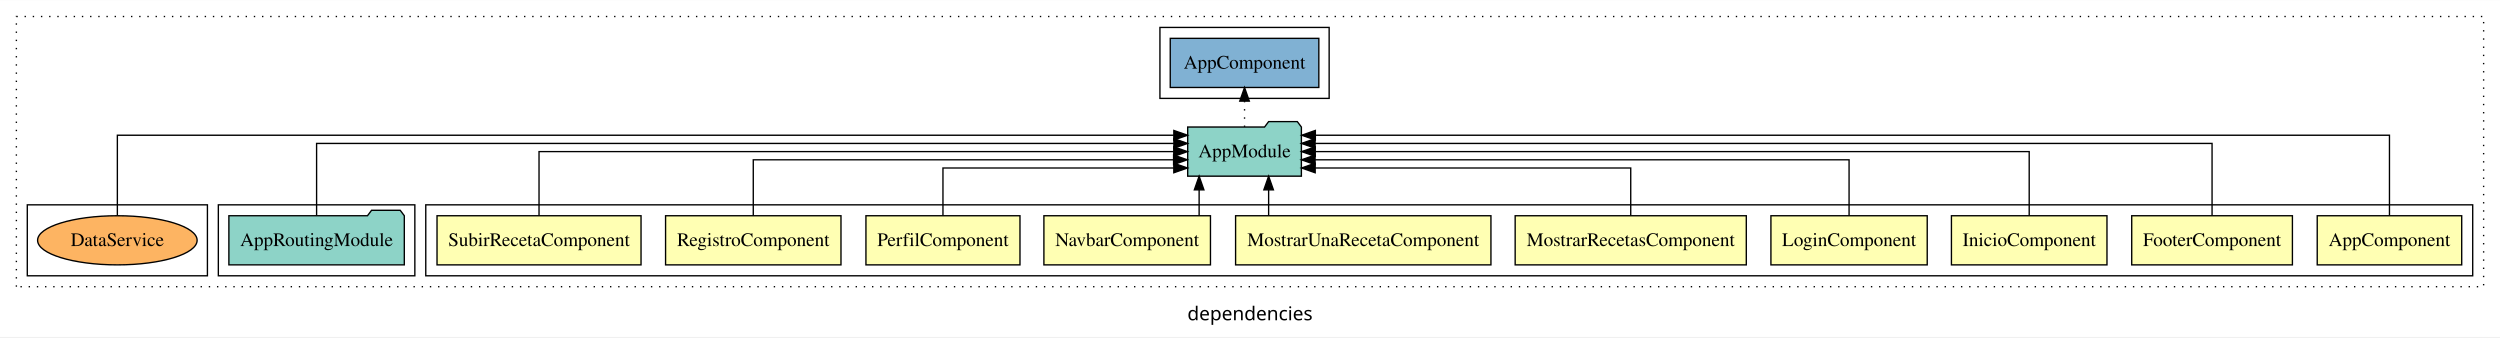
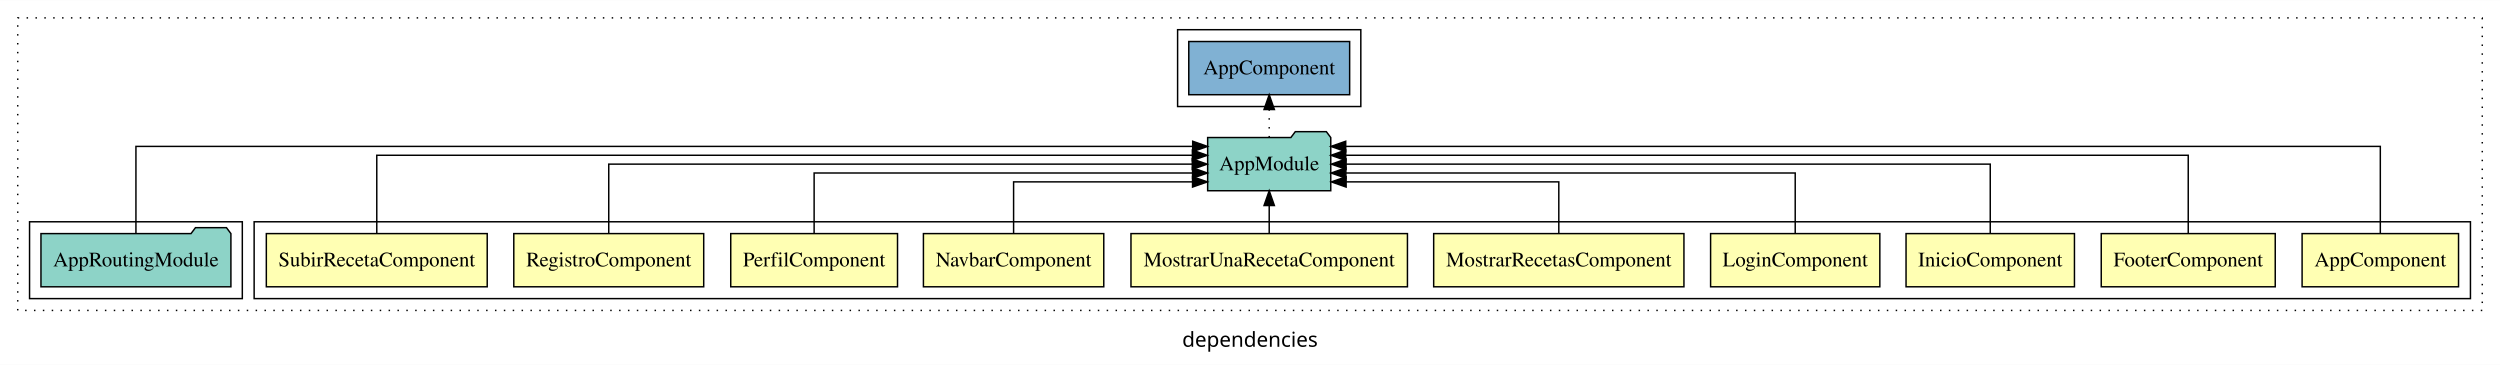
- <svg xmlns="http://www.w3.org/2000/svg" width="1832pt" height="247pt" viewBox="0.00 0.00 1832.00 246.80">
+ <svg xmlns="http://www.w3.org/2000/svg" width="1692pt" height="247pt" viewBox="0.00 0.00 1692.00 246.80">
  <g id="graph0" class="graph" transform="scale(1 1) rotate(0) translate(4 242.8)">
-     <polygon fill="white" stroke="transparent" points="-4,4 -4,-242.8 1828,-242.8 1828,4 -4,4" />
-     <text text-anchor="middle" x="912" y="-8.2" font-family="sans-serif" font-size="14.00">dependencies</text>
+     <polygon fill="white" stroke="transparent" points="-4,4 -4,-242.8 1688,-242.8 1688,4 -4,4" />
+     <text text-anchor="middle" x="842" y="-8.2" font-family="sans-serif" font-size="14.00">dependencies</text>
    <g id="clust1" class="cluster">
-       <polygon fill="none" stroke="black" stroke-dasharray="1,5" points="8,-32.8 8,-230.8 1816,-230.8 1816,-32.8 8,-32.8" />
+       <polygon fill="none" stroke="black" stroke-dasharray="1,5" points="8,-32.8 8,-230.8 1676,-230.8 1676,-32.8 8,-32.8" />
    </g>
    <g id="clust2" class="cluster">
-       <polygon fill="none" stroke="black" points="308,-40.8 308,-92.8 1808,-92.8 1808,-40.8 308,-40.8" />
+       <polygon fill="none" stroke="black" points="168,-40.8 168,-92.8 1668,-92.8 1668,-40.8 168,-40.8" />
+     </g>
+     <g id="clust15" class="cluster">
+       <polygon fill="none" stroke="black" points="793,-170.8 793,-222.8 917,-222.8 917,-170.8 793,-170.8" />
    </g>
    <g id="clust13" class="cluster">
-       <polygon fill="none" stroke="black" points="156,-40.8 156,-92.8 300,-92.8 300,-40.8 156,-40.8" />
-     </g>
-     <g id="clust15" class="cluster">
-       <polygon fill="none" stroke="black" points="846,-170.8 846,-222.8 970,-222.8 970,-170.8 846,-170.8" />
-     </g>
-     <g id="clust16" class="cluster">
-       <polygon fill="none" stroke="black" points="16,-40.8 16,-92.8 148,-92.8 148,-40.8 16,-40.8" />
+       <polygon fill="none" stroke="black" points="16,-40.8 16,-92.8 160,-92.8 160,-40.8 16,-40.8" />
    </g>
    <g id="node1" class="node">
-       <polygon fill="#ffffb3" stroke="black" points="1799.94,-84.8 1694.06,-84.8 1694.06,-48.8 1799.94,-48.8 1799.94,-84.8" />
-       <text text-anchor="middle" x="1747" y="-62.6" font-family="Times,serif" font-size="14.00">AppComponent</text>
+       <polygon fill="#ffffb3" stroke="black" points="1659.94,-84.8 1554.06,-84.8 1554.06,-48.8 1659.94,-48.8 1659.94,-84.8" />
+       <text text-anchor="middle" x="1607" y="-62.6" font-family="Times,serif" font-size="14.00">AppComponent</text>
    </g>
    <g id="node11" class="node">
-       <polygon fill="#8dd3c7" stroke="black" points="949.66,-149.8 946.66,-153.8 925.66,-153.8 922.66,-149.8 866.34,-149.8 866.34,-113.8 949.66,-113.8 949.66,-149.8" />
-       <text text-anchor="middle" x="908" y="-127.6" font-family="Times,serif" font-size="14.00">AppModule</text>
+       <polygon fill="#8dd3c7" stroke="black" points="896.66,-149.8 893.66,-153.8 872.66,-153.8 869.66,-149.8 813.34,-149.8 813.34,-113.8 896.66,-113.8 896.66,-149.8" />
+       <text text-anchor="middle" x="855" y="-127.6" font-family="Times,serif" font-size="14.00">AppModule</text>
    </g>
    <g id="edge1" class="edge">
-       <path fill="none" stroke="black" d="M1747,-85.05C1747,-107.82 1747,-143.8 1747,-143.8 1747,-143.8 959.89,-143.8 959.89,-143.8" />
-       <polygon fill="black" stroke="black" points="959.89,-140.3 949.89,-143.8 959.89,-147.3 959.89,-140.3" />
+       <path fill="none" stroke="black" d="M1607,-85.05C1607,-107.82 1607,-143.8 1607,-143.8 1607,-143.8 906.77,-143.8 906.77,-143.8" />
+       <polygon fill="black" stroke="black" points="906.77,-140.3 896.77,-143.8 906.77,-147.3 906.77,-140.3" />
    </g>
    <g id="node2" class="node">
-       <polygon fill="#ffffb3" stroke="black" points="1675.88,-84.8 1558.12,-84.8 1558.12,-48.8 1675.88,-48.8 1675.88,-84.8" />
-       <text text-anchor="middle" x="1617" y="-62.6" font-family="Times,serif" font-size="14.00">FooterComponent</text>
+       <polygon fill="#ffffb3" stroke="black" points="1535.88,-84.8 1418.12,-84.8 1418.12,-48.8 1535.88,-48.8 1535.88,-84.8" />
+       <text text-anchor="middle" x="1477" y="-62.6" font-family="Times,serif" font-size="14.00">FooterComponent</text>
    </g>
    <g id="edge2" class="edge">
-       <path fill="none" stroke="black" d="M1617,-85.08C1617,-106.12 1617,-137.8 1617,-137.8 1617,-137.8 959.7,-137.8 959.7,-137.8" />
-       <polygon fill="black" stroke="black" points="959.7,-134.3 949.7,-137.8 959.7,-141.3 959.7,-134.3" />
+       <path fill="none" stroke="black" d="M1477,-85.08C1477,-106.12 1477,-137.8 1477,-137.8 1477,-137.8 906.78,-137.8 906.78,-137.8" />
+       <polygon fill="black" stroke="black" points="906.78,-134.3 896.78,-137.8 906.78,-141.3 906.78,-134.3" />
    </g>
    <g id="node3" class="node">
-       <polygon fill="#ffffb3" stroke="black" points="1539.99,-84.8 1426.01,-84.8 1426.01,-48.8 1539.99,-48.8 1539.99,-84.8" />
-       <text text-anchor="middle" x="1483" y="-62.6" font-family="Times,serif" font-size="14.00">InicioComponent</text>
+       <polygon fill="#ffffb3" stroke="black" points="1399.99,-84.8 1286.01,-84.8 1286.01,-48.8 1399.99,-48.8 1399.99,-84.8" />
+       <text text-anchor="middle" x="1343" y="-62.6" font-family="Times,serif" font-size="14.00">InicioComponent</text>
    </g>
    <g id="edge3" class="edge">
-       <path fill="none" stroke="black" d="M1483,-84.91C1483,-104.14 1483,-131.8 1483,-131.8 1483,-131.8 959.82,-131.8 959.82,-131.8" />
-       <polygon fill="black" stroke="black" points="959.82,-128.3 949.82,-131.8 959.82,-135.3 959.82,-128.3" />
+       <path fill="none" stroke="black" d="M1343,-84.91C1343,-104.14 1343,-131.8 1343,-131.8 1343,-131.8 907.03,-131.8 907.03,-131.8" />
+       <polygon fill="black" stroke="black" points="907.03,-128.3 897.03,-131.8 907.03,-135.3 907.03,-128.3" />
    </g>
    <g id="node4" class="node">
-       <polygon fill="#ffffb3" stroke="black" points="1408.27,-84.8 1293.73,-84.8 1293.73,-48.8 1408.27,-48.8 1408.27,-84.8" />
-       <text text-anchor="middle" x="1351" y="-62.6" font-family="Times,serif" font-size="14.00">LoginComponent</text>
+       <polygon fill="#ffffb3" stroke="black" points="1268.27,-84.8 1153.73,-84.8 1153.73,-48.8 1268.27,-48.8 1268.27,-84.8" />
+       <text text-anchor="middle" x="1211" y="-62.6" font-family="Times,serif" font-size="14.00">LoginComponent</text>
    </g>
    <g id="edge4" class="edge">
-       <path fill="none" stroke="black" d="M1351,-84.82C1351,-102.17 1351,-125.8 1351,-125.8 1351,-125.8 959.68,-125.8 959.68,-125.8" />
-       <polygon fill="black" stroke="black" points="959.68,-122.3 949.68,-125.8 959.68,-129.3 959.68,-122.3" />
+       <path fill="none" stroke="black" d="M1211,-84.82C1211,-102.17 1211,-125.8 1211,-125.8 1211,-125.8 906.88,-125.8 906.88,-125.8" />
+       <polygon fill="black" stroke="black" points="906.88,-122.3 896.88,-125.8 906.88,-129.3 906.88,-122.3" />
    </g>
    <g id="node5" class="node">
-       <polygon fill="#ffffb3" stroke="black" points="1275.69,-84.8 1106.31,-84.8 1106.31,-48.8 1275.69,-48.8 1275.69,-84.8" />
-       <text text-anchor="middle" x="1191" y="-62.6" font-family="Times,serif" font-size="14.00">MostrarRecetasComponent</text>
+       <polygon fill="#ffffb3" stroke="black" points="1135.69,-84.8 966.31,-84.8 966.31,-48.8 1135.69,-48.8 1135.69,-84.8" />
+       <text text-anchor="middle" x="1051" y="-62.6" font-family="Times,serif" font-size="14.00">MostrarRecetasComponent</text>
    </g>
    <g id="edge5" class="edge">
-       <path fill="none" stroke="black" d="M1191,-85.04C1191,-100.37 1191,-119.8 1191,-119.8 1191,-119.8 959.76,-119.8 959.76,-119.8" />
-       <polygon fill="black" stroke="black" points="959.76,-116.3 949.76,-119.8 959.76,-123.3 959.76,-116.3" />
+       <path fill="none" stroke="black" d="M1051,-85.04C1051,-100.37 1051,-119.8 1051,-119.8 1051,-119.8 907.05,-119.8 907.05,-119.8" />
+       <polygon fill="black" stroke="black" points="907.05,-116.3 897.05,-119.8 907.05,-123.3 907.05,-116.3" />
    </g>
    <g id="node6" class="node">
-       <polygon fill="#ffffb3" stroke="black" points="1088.56,-84.8 901.44,-84.8 901.44,-48.8 1088.56,-48.8 1088.56,-84.8" />
-       <text text-anchor="middle" x="995" y="-62.6" font-family="Times,serif" font-size="14.00">MostrarUnaRecetaComponent</text>
+       <polygon fill="#ffffb3" stroke="black" points="948.56,-84.8 761.44,-84.8 761.44,-48.8 948.56,-48.8 948.56,-84.8" />
+       <text text-anchor="middle" x="855" y="-62.6" font-family="Times,serif" font-size="14.00">MostrarUnaRecetaComponent</text>
    </g>
    <g id="edge6" class="edge">
-       <path fill="none" stroke="black" d="M925.65,-84.91C925.65,-84.91 925.65,-103.79 925.65,-103.79" />
-       <polygon fill="black" stroke="black" points="922.15,-103.79 925.65,-113.79 929.15,-103.79 922.15,-103.79" />
+       <path fill="none" stroke="black" d="M855,-84.91C855,-84.91 855,-103.79 855,-103.79" />
+       <polygon fill="black" stroke="black" points="851.5,-103.79 855,-113.79 858.5,-103.79 851.5,-103.79" />
    </g>
    <g id="node7" class="node">
-       <polygon fill="#ffffb3" stroke="black" points="883.03,-84.8 760.97,-84.8 760.97,-48.8 883.03,-48.8 883.03,-84.8" />
-       <text text-anchor="middle" x="822" y="-62.6" font-family="Times,serif" font-size="14.00">NavbarComponent</text>
+       <polygon fill="#ffffb3" stroke="black" points="743.03,-84.8 620.97,-84.8 620.97,-48.8 743.03,-48.8 743.03,-84.8" />
+       <text text-anchor="middle" x="682" y="-62.6" font-family="Times,serif" font-size="14.00">NavbarComponent</text>
    </g>
    <g id="edge7" class="edge">
-       <path fill="none" stroke="black" d="M874.72,-84.91C874.72,-84.91 874.72,-103.79 874.72,-103.79" />
-       <polygon fill="black" stroke="black" points="871.22,-103.79 874.72,-113.79 878.22,-103.79 871.22,-103.79" />
+       <path fill="none" stroke="black" d="M682,-85.04C682,-100.37 682,-119.8 682,-119.8 682,-119.8 803.12,-119.8 803.12,-119.8" />
+       <polygon fill="black" stroke="black" points="803.12,-123.3 813.12,-119.8 803.12,-116.3 803.12,-123.3" />
    </g>
    <g id="node8" class="node">
-       <polygon fill="#ffffb3" stroke="black" points="743.44,-84.8 630.56,-84.8 630.56,-48.8 743.44,-48.8 743.44,-84.8" />
-       <text text-anchor="middle" x="687" y="-62.6" font-family="Times,serif" font-size="14.00">PerfilComponent</text>
+       <polygon fill="#ffffb3" stroke="black" points="603.44,-84.8 490.56,-84.8 490.56,-48.8 603.44,-48.8 603.44,-84.8" />
+       <text text-anchor="middle" x="547" y="-62.6" font-family="Times,serif" font-size="14.00">PerfilComponent</text>
    </g>
    <g id="edge8" class="edge">
-       <path fill="none" stroke="black" d="M687,-85.04C687,-100.37 687,-119.8 687,-119.8 687,-119.8 856.17,-119.8 856.17,-119.8" />
-       <polygon fill="black" stroke="black" points="856.17,-123.3 866.17,-119.8 856.17,-116.3 856.17,-123.3" />
+       <path fill="none" stroke="black" d="M547,-84.82C547,-102.17 547,-125.8 547,-125.8 547,-125.8 803.14,-125.8 803.14,-125.8" />
+       <polygon fill="black" stroke="black" points="803.14,-129.3 813.14,-125.8 803.14,-122.3 803.14,-129.3" />
    </g>
    <g id="node9" class="node">
-       <polygon fill="#ffffb3" stroke="black" points="612.27,-84.8 483.73,-84.8 483.73,-48.8 612.27,-48.8 612.27,-84.8" />
-       <text text-anchor="middle" x="548" y="-62.6" font-family="Times,serif" font-size="14.00">RegistroComponent</text>
+       <polygon fill="#ffffb3" stroke="black" points="472.27,-84.8 343.73,-84.8 343.73,-48.8 472.27,-48.8 472.27,-84.8" />
+       <text text-anchor="middle" x="408" y="-62.6" font-family="Times,serif" font-size="14.00">RegistroComponent</text>
    </g>
    <g id="edge9" class="edge">
-       <path fill="none" stroke="black" d="M548,-84.82C548,-102.17 548,-125.8 548,-125.8 548,-125.8 856,-125.8 856,-125.8" />
-       <polygon fill="black" stroke="black" points="856,-129.3 866,-125.8 856,-122.3 856,-129.3" />
+       <path fill="none" stroke="black" d="M408,-84.91C408,-104.14 408,-131.8 408,-131.8 408,-131.8 802.95,-131.8 802.95,-131.8" />
+       <polygon fill="black" stroke="black" points="802.95,-135.3 812.95,-131.8 802.95,-128.3 802.95,-135.3" />
    </g>
    <g id="node10" class="node">
-       <polygon fill="#ffffb3" stroke="black" points="465.75,-84.8 316.25,-84.8 316.25,-48.8 465.75,-48.8 465.75,-84.8" />
-       <text text-anchor="middle" x="391" y="-62.6" font-family="Times,serif" font-size="14.00">SubirRecetaComponent</text>
+       <polygon fill="#ffffb3" stroke="black" points="325.75,-84.8 176.25,-84.8 176.25,-48.8 325.75,-48.8 325.75,-84.8" />
+       <text text-anchor="middle" x="251" y="-62.6" font-family="Times,serif" font-size="14.00">SubirRecetaComponent</text>
    </g>
    <g id="edge10" class="edge">
-       <path fill="none" stroke="black" d="M391,-84.91C391,-104.14 391,-131.8 391,-131.8 391,-131.8 856.13,-131.8 856.13,-131.8" />
-       <polygon fill="black" stroke="black" points="856.13,-135.3 866.13,-131.8 856.13,-128.3 856.13,-135.3" />
+       <path fill="none" stroke="black" d="M251,-85.08C251,-106.12 251,-137.8 251,-137.8 251,-137.8 803.01,-137.8 803.01,-137.8" />
+       <polygon fill="black" stroke="black" points="803.01,-141.3 813.01,-137.8 803.01,-134.3 803.01,-141.3" />
    </g>
    <g id="node13" class="node">
-       <polygon fill="#80b1d3" stroke="black" points="962.44,-214.8 853.56,-214.8 853.56,-178.8 962.44,-178.8 962.44,-214.8" />
-       <text text-anchor="middle" x="908" y="-192.6" font-family="Times,serif" font-size="14.00">AppComponent </text>
+       <polygon fill="#80b1d3" stroke="black" points="909.44,-214.8 800.56,-214.8 800.56,-178.8 909.44,-178.8 909.44,-214.8" />
+       <text text-anchor="middle" x="855" y="-192.6" font-family="Times,serif" font-size="14.00">AppComponent </text>
    </g>
    <g id="edge12" class="edge">
-       <path fill="none" stroke="black" stroke-dasharray="1,5" d="M908,-149.91C908,-149.91 908,-168.79 908,-168.79" />
-       <polygon fill="black" stroke="black" points="904.5,-168.79 908,-178.79 911.5,-168.79 904.5,-168.79" />
+       <path fill="none" stroke="black" stroke-dasharray="1,5" d="M855,-149.91C855,-149.91 855,-168.79 855,-168.79" />
+       <polygon fill="black" stroke="black" points="851.5,-168.79 855,-178.79 858.5,-168.79 851.5,-168.79" />
    </g>
    <g id="node12" class="node">
-       <polygon fill="#8dd3c7" stroke="black" points="292.28,-84.8 289.28,-88.8 268.28,-88.8 265.28,-84.8 163.72,-84.8 163.72,-48.8 292.28,-48.8 292.28,-84.8" />
-       <text text-anchor="middle" x="228" y="-62.6" font-family="Times,serif" font-size="14.00">AppRoutingModule</text>
+       <polygon fill="#8dd3c7" stroke="black" points="152.28,-84.8 149.28,-88.8 128.28,-88.8 125.28,-84.8 23.72,-84.8 23.72,-48.8 152.28,-48.8 152.28,-84.8" />
+       <text text-anchor="middle" x="88" y="-62.6" font-family="Times,serif" font-size="14.00">AppRoutingModule</text>
    </g>
    <g id="edge11" class="edge">
-       <path fill="none" stroke="black" d="M228,-85.08C228,-106.12 228,-137.8 228,-137.8 228,-137.8 856.23,-137.8 856.23,-137.8" />
-       <polygon fill="black" stroke="black" points="856.23,-141.3 866.23,-137.8 856.23,-134.3 856.23,-141.3" />
-     </g>
-     <g id="node14" class="node">
-       <ellipse fill="#fdb462" stroke="black" cx="82" cy="-66.8" rx="58.45" ry="18" />
-       <text text-anchor="middle" x="82" y="-62.6" font-family="Times,serif" font-size="14.00">DataService</text>
-     </g>
-     <g id="edge13" class="edge">
-       <path fill="none" stroke="black" d="M82,-85.05C82,-107.82 82,-143.8 82,-143.8 82,-143.8 856.19,-143.8 856.19,-143.8" />
-       <polygon fill="black" stroke="black" points="856.19,-147.3 866.19,-143.8 856.19,-140.3 856.19,-147.3" />
+       <path fill="none" stroke="black" d="M88,-85.05C88,-107.82 88,-143.8 88,-143.8 88,-143.8 803.22,-143.8 803.22,-143.8" />
+       <polygon fill="black" stroke="black" points="803.22,-147.3 813.22,-143.8 803.22,-140.3 803.22,-147.3" />
    </g>
  </g>
</svg>
